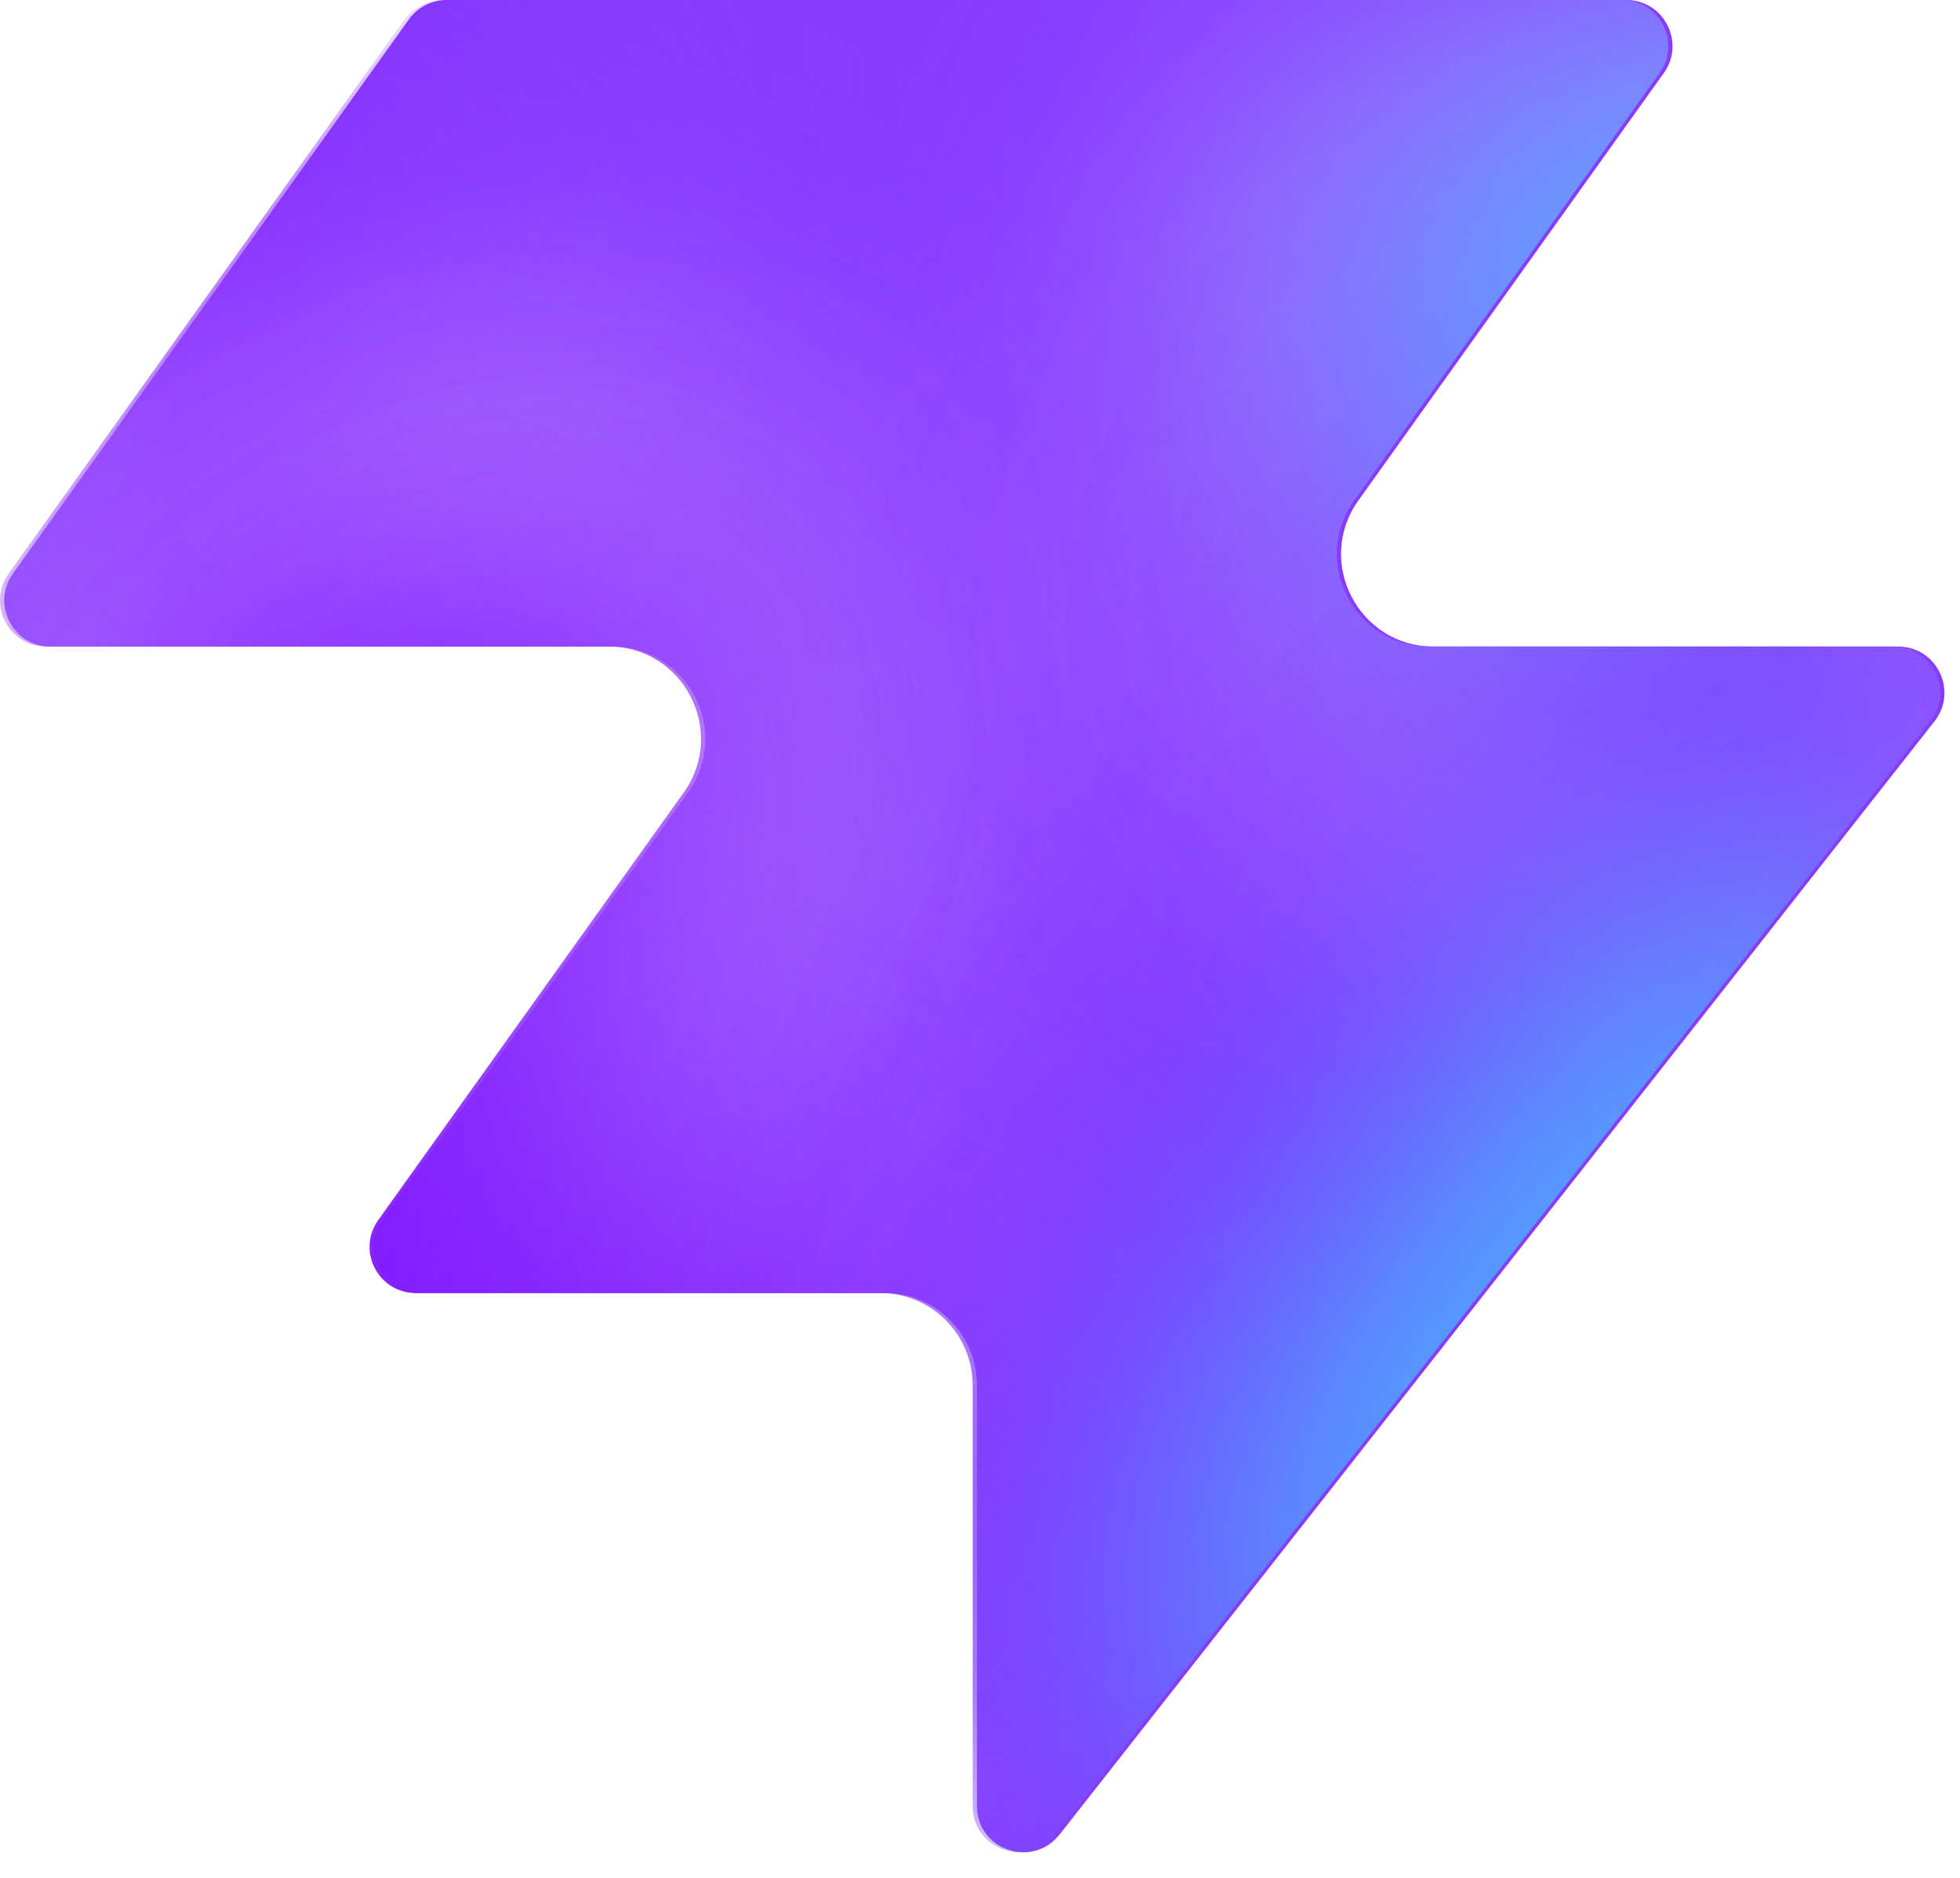
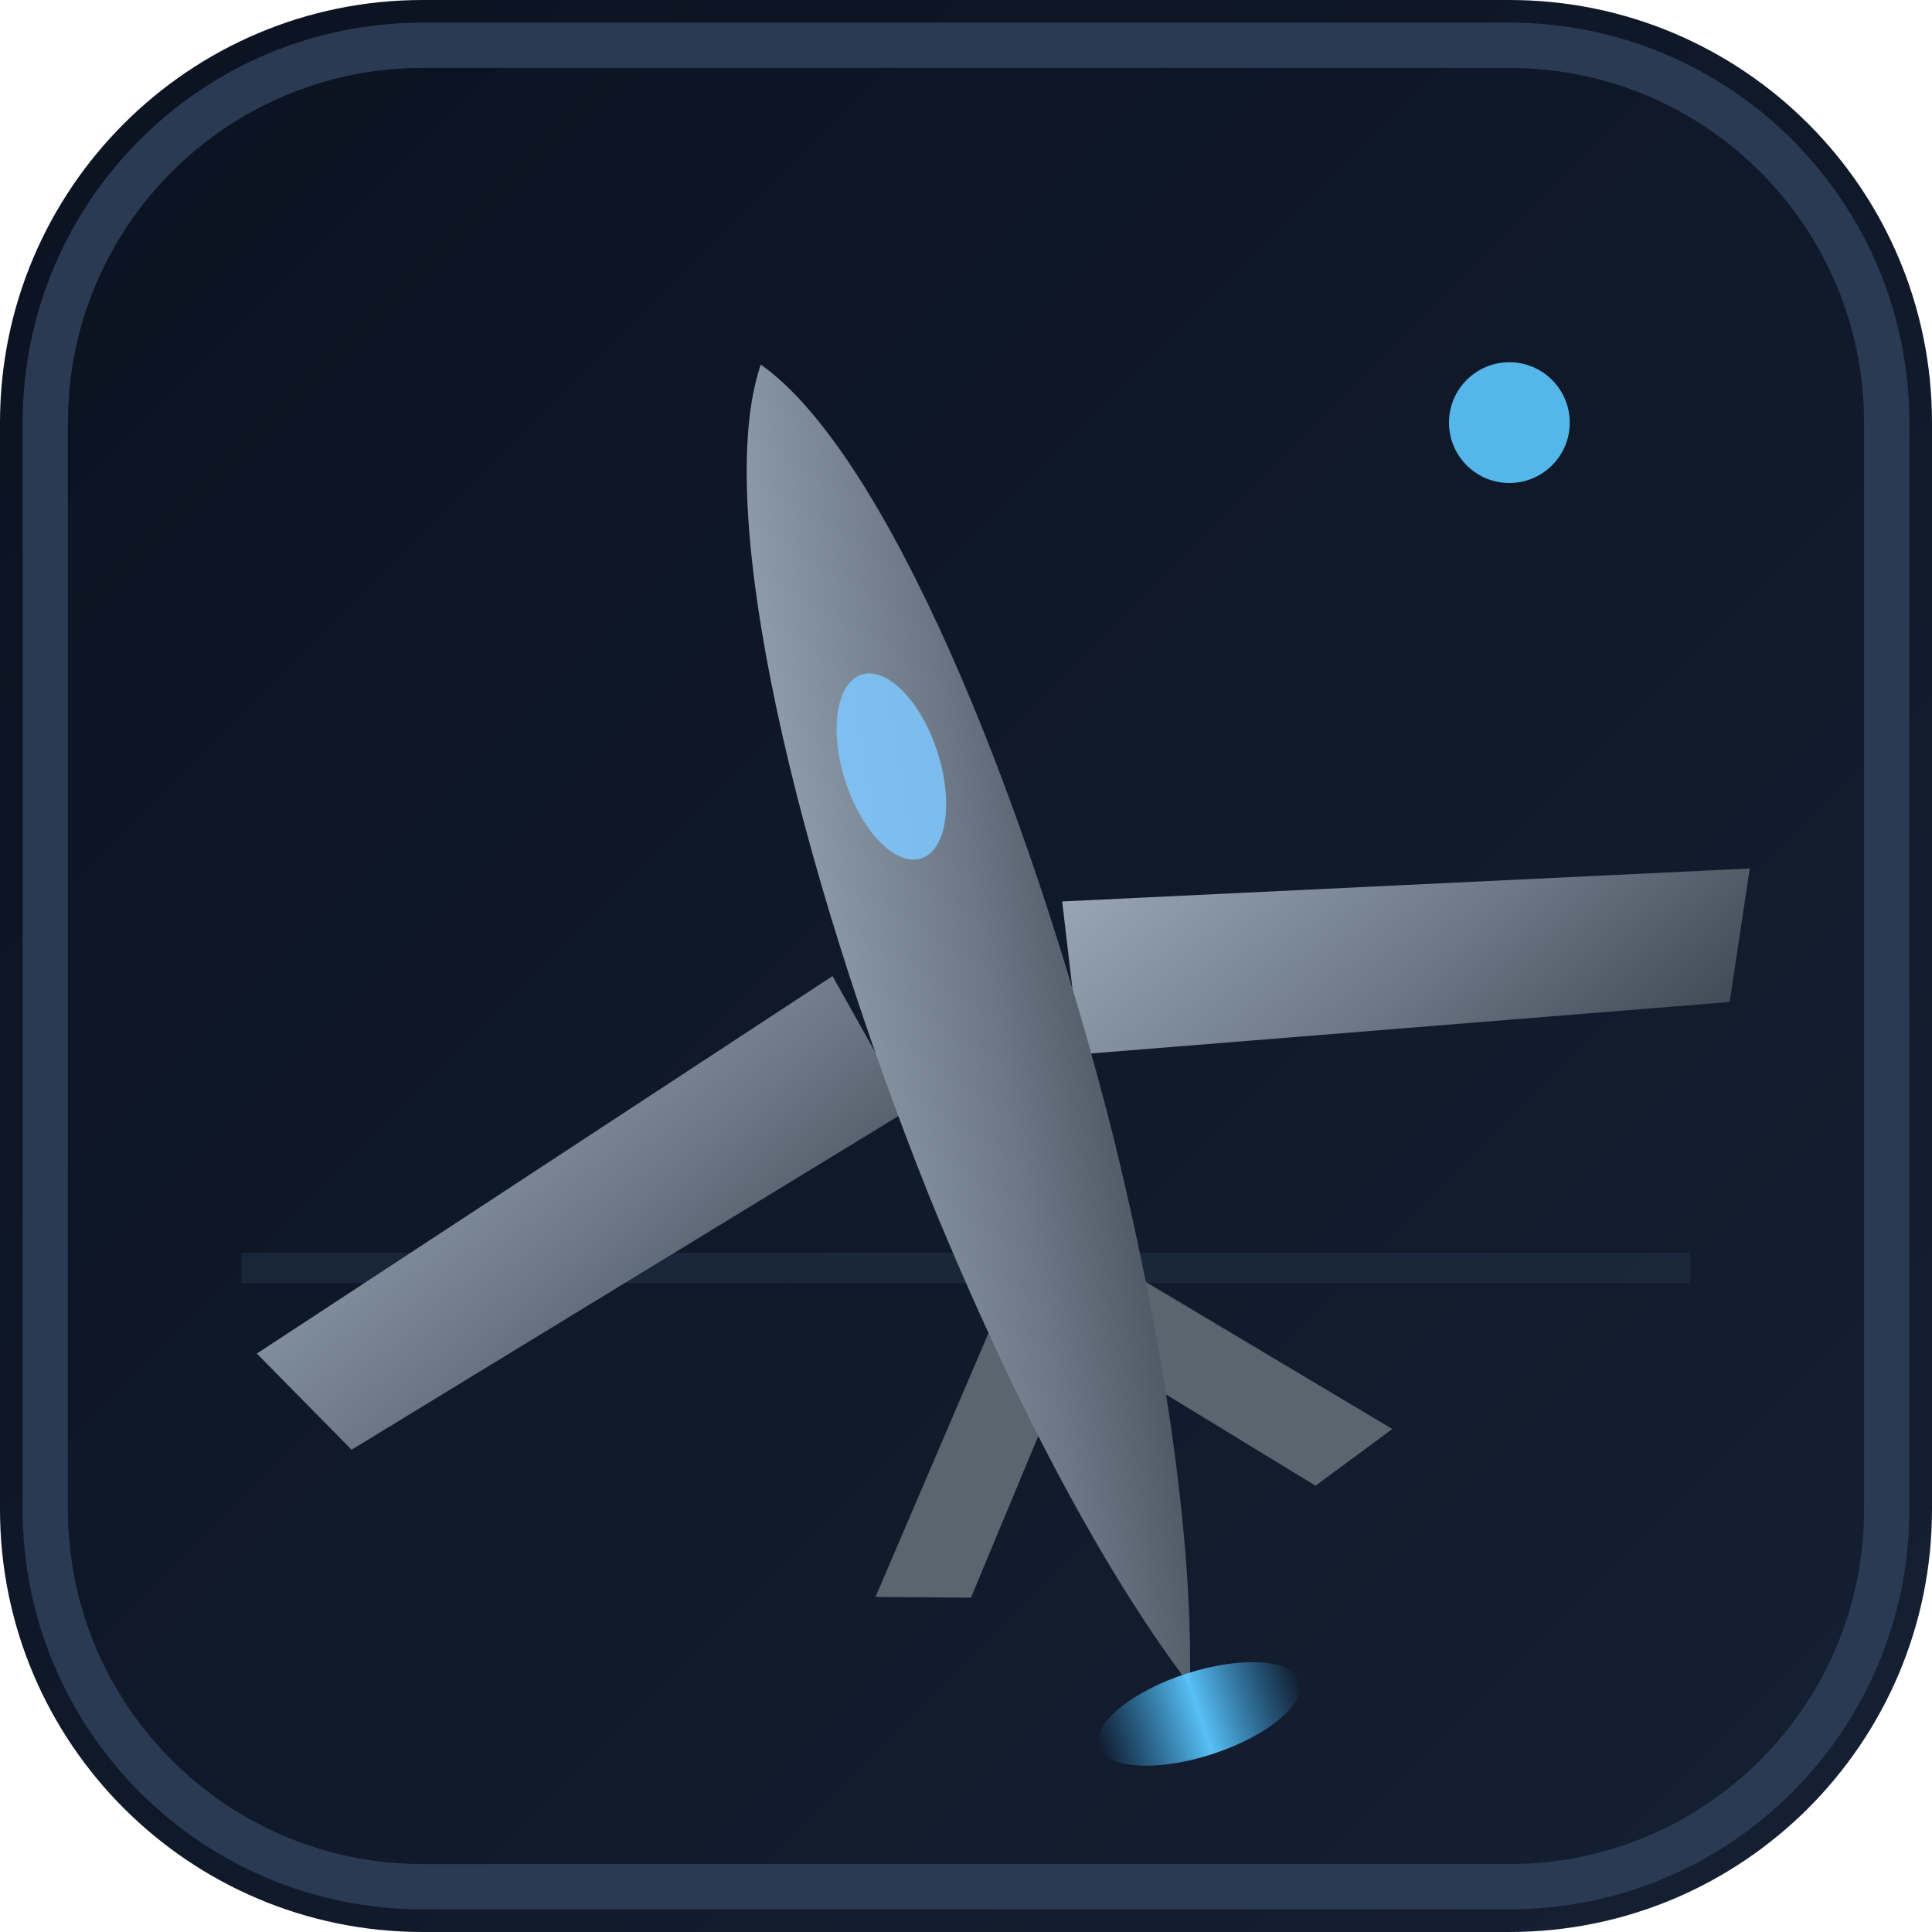
- <svg xmlns="http://www.w3.org/2000/svg" width="48" height="46" fill="none" viewBox="0 0 48 46">
-   <path fill="#863bff" d="M25.946 44.938c-.664.845-2.021.375-2.021-.698V33.937a2.26 2.26 0 0 0-2.262-2.262H10.287c-.92 0-1.456-1.04-.92-1.788l7.48-10.471c1.07-1.497 0-3.578-1.842-3.578H1.237c-.92 0-1.456-1.04-.92-1.788L10.013.474c.214-.297.556-.474.92-.474h28.894c.92 0 1.456 1.04.92 1.788l-7.48 10.471c-1.07 1.498 0 3.579 1.842 3.579h11.377c.943 0 1.473 1.088.89 1.83L25.947 44.94z" style="fill:#863bff;fill:color(display-p3 .525 .23 1);fill-opacity:1" />
-   <mask id="a" width="48" height="46" x="0" y="0" maskUnits="userSpaceOnUse" style="mask-type:alpha">
-     <path fill="#000" d="M25.842 44.938c-.664.844-2.021.375-2.021-.698V33.937a2.26 2.26 0 0 0-2.262-2.262H10.183c-.92 0-1.456-1.04-.92-1.788l7.48-10.471c1.07-1.498 0-3.579-1.842-3.579H1.133c-.92 0-1.456-1.04-.92-1.787L9.91.473c.214-.297.556-.474.92-.474h28.894c.92 0 1.456 1.04.92 1.788l-7.48 10.471c-1.07 1.498 0 3.578 1.842 3.578h11.377c.943 0 1.473 1.088.89 1.832L25.843 44.94z" style="fill:#000;fill-opacity:1" />
-   </mask>
-   <g mask="url(#a)">
-     <g filter="url(#b)">
-       <ellipse cx="5.508" cy="14.704" fill="#ede6ff" rx="5.508" ry="14.704" style="fill:#ede6ff;fill:color(display-p3 .927 .903 1);fill-opacity:1" transform="matrix(.00324 1 1 -.00324 -4.47 31.516)" />
-     </g>
-     <g filter="url(#c)">
-       <ellipse cx="10.399" cy="29.851" fill="#ede6ff" rx="10.399" ry="29.851" style="fill:#ede6ff;fill:color(display-p3 .927 .903 1);fill-opacity:1" transform="matrix(.00324 1 1 -.00324 -39.328 7.883)" />
-     </g>
-     <g filter="url(#d)">
-       <ellipse cx="5.508" cy="30.487" fill="#7e14ff" rx="5.508" ry="30.487" style="fill:#7e14ff;fill:color(display-p3 .492 .077 1);fill-opacity:1" transform="rotate(89.814 -25.913 -14.639)scale(1 -1)" />
-     </g>
-     <g filter="url(#e)">
-       <ellipse cx="5.508" cy="30.599" fill="#7e14ff" rx="5.508" ry="30.599" style="fill:#7e14ff;fill:color(display-p3 .492 .077 1);fill-opacity:1" transform="rotate(89.814 -32.644 -3.334)scale(1 -1)" />
-     </g>
-     <g filter="url(#f)">
-       <ellipse cx="5.508" cy="30.599" fill="#7e14ff" rx="5.508" ry="30.599" style="fill:#7e14ff;fill:color(display-p3 .492 .077 1);fill-opacity:1" transform="matrix(.00324 1 1 -.00324 -34.34 30.47)" />
-     </g>
-     <g filter="url(#g)">
-       <ellipse cx="14.072" cy="22.078" fill="#ede6ff" rx="14.072" ry="22.078" style="fill:#ede6ff;fill:color(display-p3 .927 .903 1);fill-opacity:1" transform="rotate(93.35 24.506 48.493)scale(-1 1)" />
-     </g>
-     <g filter="url(#h)">
-       <ellipse cx="3.47" cy="21.501" fill="#7e14ff" rx="3.47" ry="21.501" style="fill:#7e14ff;fill:color(display-p3 .492 .077 1);fill-opacity:1" transform="rotate(89.009 28.708 47.59)scale(-1 1)" />
-     </g>
-     <g filter="url(#i)">
-       <ellipse cx="3.47" cy="21.501" fill="#7e14ff" rx="3.47" ry="21.501" style="fill:#7e14ff;fill:color(display-p3 .492 .077 1);fill-opacity:1" transform="rotate(89.009 28.708 47.59)scale(-1 1)" />
-     </g>
-     <g filter="url(#j)">
-       <ellipse cx=".387" cy="8.972" fill="#7e14ff" rx="4.407" ry="29.108" style="fill:#7e14ff;fill:color(display-p3 .492 .077 1);fill-opacity:1" transform="rotate(39.51 .387 8.972)" />
-     </g>
-     <g filter="url(#k)">
-       <ellipse cx="47.523" cy="-6.092" fill="#7e14ff" rx="4.407" ry="29.108" style="fill:#7e14ff;fill:color(display-p3 .492 .077 1);fill-opacity:1" transform="rotate(37.892 47.523 -6.092)" />
-     </g>
-     <g filter="url(#l)">
-       <ellipse cx="41.412" cy="6.333" fill="#47bfff" rx="5.971" ry="9.665" style="fill:#47bfff;fill:color(display-p3 .28 .748 1);fill-opacity:1" transform="rotate(37.892 41.412 6.333)" />
-     </g>
-     <g filter="url(#m)">
-       <ellipse cx="-1.879" cy="38.332" fill="#7e14ff" rx="4.407" ry="29.108" style="fill:#7e14ff;fill:color(display-p3 .492 .077 1);fill-opacity:1" transform="rotate(37.892 -1.88 38.332)" />
-     </g>
-     <g filter="url(#n)">
-       <ellipse cx="-1.879" cy="38.332" fill="#7e14ff" rx="4.407" ry="29.108" style="fill:#7e14ff;fill:color(display-p3 .492 .077 1);fill-opacity:1" transform="rotate(37.892 -1.88 38.332)" />
-     </g>
-     <g filter="url(#o)">
-       <ellipse cx="35.651" cy="29.907" fill="#7e14ff" rx="4.407" ry="29.108" style="fill:#7e14ff;fill:color(display-p3 .492 .077 1);fill-opacity:1" transform="rotate(37.892 35.651 29.907)" />
-     </g>
-     <g filter="url(#p)">
-       <ellipse cx="38.418" cy="32.4" fill="#47bfff" rx="5.971" ry="15.297" style="fill:#47bfff;fill:color(display-p3 .28 .748 1);fill-opacity:1" transform="rotate(37.892 38.418 32.4)" />
-     </g>
+ <svg xmlns="http://www.w3.org/2000/svg" viewBox="0 0 64 64" role="img" aria-label="Blackout">
+   <defs>
+     <linearGradient id="sky" x1="0" y1="0" x2="1" y2="1">
+       <stop offset="0%" stop-color="#0b1220" />
+       <stop offset="100%" stop-color="#152033" />
+     </linearGradient>
+     <linearGradient id="jet" x1="0" y1="0" x2="1" y2="1">
+       <stop offset="0%" stop-color="#9aa7b5" />
+       <stop offset="55%" stop-color="#6b7785" />
+       <stop offset="100%" stop-color="#3d4652" />
+     </linearGradient>
+     <linearGradient id="glow" x1="0" y1="0.5" x2="1" y2="0.5">
+       <stop offset="0%" stop-color="#3db8ff" stop-opacity="0" />
+       <stop offset="50%" stop-color="#5cc8ff" stop-opacity="0.95" />
+       <stop offset="100%" stop-color="#3db8ff" stop-opacity="0" />
+     </linearGradient>
+   </defs>
+   <rect width="64" height="64" rx="14" fill="url(#sky)" />
+   <rect x="1.5" y="1.5" width="61" height="61" rx="12.5" fill="none" stroke="#2a3a52" stroke-width="1.5" />
+   <path d="M8 42h48" stroke="#1e2c40" stroke-width="1" opacity="0.7" />
+   <g transform="translate(32 33) rotate(-18)">
+     <path d="M-4 -2 L-26 4 L-24 8 L-3 3 Z" fill="url(#jet)" />
+     <path d="M4 -2 L26 4 L24 8 L3 3 Z" fill="url(#jet)" />
+     <path d="M-2 10 L-9 18 L-6 19 L0 12 Z" fill="#5a6570" />
+     <path d="M2 10 L9 18 L6 19 L0 12 Z" fill="#5a6570" />
+     <path d="M0 -22 C3 -18 4 -6 3.2 6 C2.6 14 1.4 20 0 24 C-1.4 20 -2.6 14 -3.2 6 C-4 -6 -3 -18 0 -22 Z" fill="url(#jet)" />
+     <ellipse cx="0" cy="-8" rx="1.6" ry="3.2" fill="#7ec8ff" opacity="0.85" />
+     <ellipse cx="0" cy="25" rx="3.5" ry="1.4" fill="url(#glow)" />
  </g>
-   <defs>
-     <filter id="b" width="60.045" height="41.654" x="-19.77" y="16.149" color-interpolation-filters="sRGB" filterUnits="userSpaceOnUse">
-       <feFlood flood-opacity="0" result="BackgroundImageFix" />
-       <feBlend in="SourceGraphic" in2="BackgroundImageFix" result="shape" />
-       <feGaussianBlur result="effect1_foregroundBlur_2002_17158" stdDeviation="7.659" />
-     </filter>
-     <filter id="c" width="90.34" height="51.437" x="-54.613" y="-7.533" color-interpolation-filters="sRGB" filterUnits="userSpaceOnUse">
-       <feFlood flood-opacity="0" result="BackgroundImageFix" />
-       <feBlend in="SourceGraphic" in2="BackgroundImageFix" result="shape" />
-       <feGaussianBlur result="effect1_foregroundBlur_2002_17158" stdDeviation="7.659" />
-     </filter>
-     <filter id="d" width="79.355" height="29.4" x="-49.64" y="2.03" color-interpolation-filters="sRGB" filterUnits="userSpaceOnUse">
-       <feFlood flood-opacity="0" result="BackgroundImageFix" />
-       <feBlend in="SourceGraphic" in2="BackgroundImageFix" result="shape" />
-       <feGaussianBlur result="effect1_foregroundBlur_2002_17158" stdDeviation="4.596" />
-     </filter>
-     <filter id="e" width="79.579" height="29.4" x="-45.045" y="20.029" color-interpolation-filters="sRGB" filterUnits="userSpaceOnUse">
-       <feFlood flood-opacity="0" result="BackgroundImageFix" />
-       <feBlend in="SourceGraphic" in2="BackgroundImageFix" result="shape" />
-       <feGaussianBlur result="effect1_foregroundBlur_2002_17158" stdDeviation="4.596" />
-     </filter>
-     <filter id="f" width="79.579" height="29.4" x="-43.513" y="21.178" color-interpolation-filters="sRGB" filterUnits="userSpaceOnUse">
-       <feFlood flood-opacity="0" result="BackgroundImageFix" />
-       <feBlend in="SourceGraphic" in2="BackgroundImageFix" result="shape" />
-       <feGaussianBlur result="effect1_foregroundBlur_2002_17158" stdDeviation="4.596" />
-     </filter>
-     <filter id="g" width="74.749" height="58.852" x="15.756" y="-17.901" color-interpolation-filters="sRGB" filterUnits="userSpaceOnUse">
-       <feFlood flood-opacity="0" result="BackgroundImageFix" />
-       <feBlend in="SourceGraphic" in2="BackgroundImageFix" result="shape" />
-       <feGaussianBlur result="effect1_foregroundBlur_2002_17158" stdDeviation="7.659" />
-     </filter>
-     <filter id="h" width="61.377" height="25.362" x="23.548" y="2.284" color-interpolation-filters="sRGB" filterUnits="userSpaceOnUse">
-       <feFlood flood-opacity="0" result="BackgroundImageFix" />
-       <feBlend in="SourceGraphic" in2="BackgroundImageFix" result="shape" />
-       <feGaussianBlur result="effect1_foregroundBlur_2002_17158" stdDeviation="4.596" />
-     </filter>
-     <filter id="i" width="61.377" height="25.362" x="23.548" y="2.284" color-interpolation-filters="sRGB" filterUnits="userSpaceOnUse">
-       <feFlood flood-opacity="0" result="BackgroundImageFix" />
-       <feBlend in="SourceGraphic" in2="BackgroundImageFix" result="shape" />
-       <feGaussianBlur result="effect1_foregroundBlur_2002_17158" stdDeviation="4.596" />
-     </filter>
-     <filter id="j" width="56.045" height="63.649" x="-27.636" y="-22.853" color-interpolation-filters="sRGB" filterUnits="userSpaceOnUse">
-       <feFlood flood-opacity="0" result="BackgroundImageFix" />
-       <feBlend in="SourceGraphic" in2="BackgroundImageFix" result="shape" />
-       <feGaussianBlur result="effect1_foregroundBlur_2002_17158" stdDeviation="4.596" />
-     </filter>
-     <filter id="k" width="54.814" height="64.646" x="20.116" y="-38.415" color-interpolation-filters="sRGB" filterUnits="userSpaceOnUse">
-       <feFlood flood-opacity="0" result="BackgroundImageFix" />
-       <feBlend in="SourceGraphic" in2="BackgroundImageFix" result="shape" />
-       <feGaussianBlur result="effect1_foregroundBlur_2002_17158" stdDeviation="4.596" />
-     </filter>
-     <filter id="l" width="33.541" height="35.313" x="24.641" y="-11.323" color-interpolation-filters="sRGB" filterUnits="userSpaceOnUse">
-       <feFlood flood-opacity="0" result="BackgroundImageFix" />
-       <feBlend in="SourceGraphic" in2="BackgroundImageFix" result="shape" />
-       <feGaussianBlur result="effect1_foregroundBlur_2002_17158" stdDeviation="4.596" />
-     </filter>
-     <filter id="m" width="54.814" height="64.646" x="-29.286" y="6.009" color-interpolation-filters="sRGB" filterUnits="userSpaceOnUse">
-       <feFlood flood-opacity="0" result="BackgroundImageFix" />
-       <feBlend in="SourceGraphic" in2="BackgroundImageFix" result="shape" />
-       <feGaussianBlur result="effect1_foregroundBlur_2002_17158" stdDeviation="4.596" />
-     </filter>
-     <filter id="n" width="54.814" height="64.646" x="-29.286" y="6.009" color-interpolation-filters="sRGB" filterUnits="userSpaceOnUse">
-       <feFlood flood-opacity="0" result="BackgroundImageFix" />
-       <feBlend in="SourceGraphic" in2="BackgroundImageFix" result="shape" />
-       <feGaussianBlur result="effect1_foregroundBlur_2002_17158" stdDeviation="4.596" />
-     </filter>
-     <filter id="o" width="54.814" height="64.646" x="8.244" y="-2.416" color-interpolation-filters="sRGB" filterUnits="userSpaceOnUse">
-       <feFlood flood-opacity="0" result="BackgroundImageFix" />
-       <feBlend in="SourceGraphic" in2="BackgroundImageFix" result="shape" />
-       <feGaussianBlur result="effect1_foregroundBlur_2002_17158" stdDeviation="4.596" />
-     </filter>
-     <filter id="p" width="39.409" height="43.623" x="18.713" y="10.588" color-interpolation-filters="sRGB" filterUnits="userSpaceOnUse">
-       <feFlood flood-opacity="0" result="BackgroundImageFix" />
-       <feBlend in="SourceGraphic" in2="BackgroundImageFix" result="shape" />
-       <feGaussianBlur result="effect1_foregroundBlur_2002_17158" stdDeviation="4.596" />
-     </filter>
-   </defs>
+   <circle cx="50" cy="14" r="2" fill="#5cc8ff" opacity="0.9" />
</svg>
